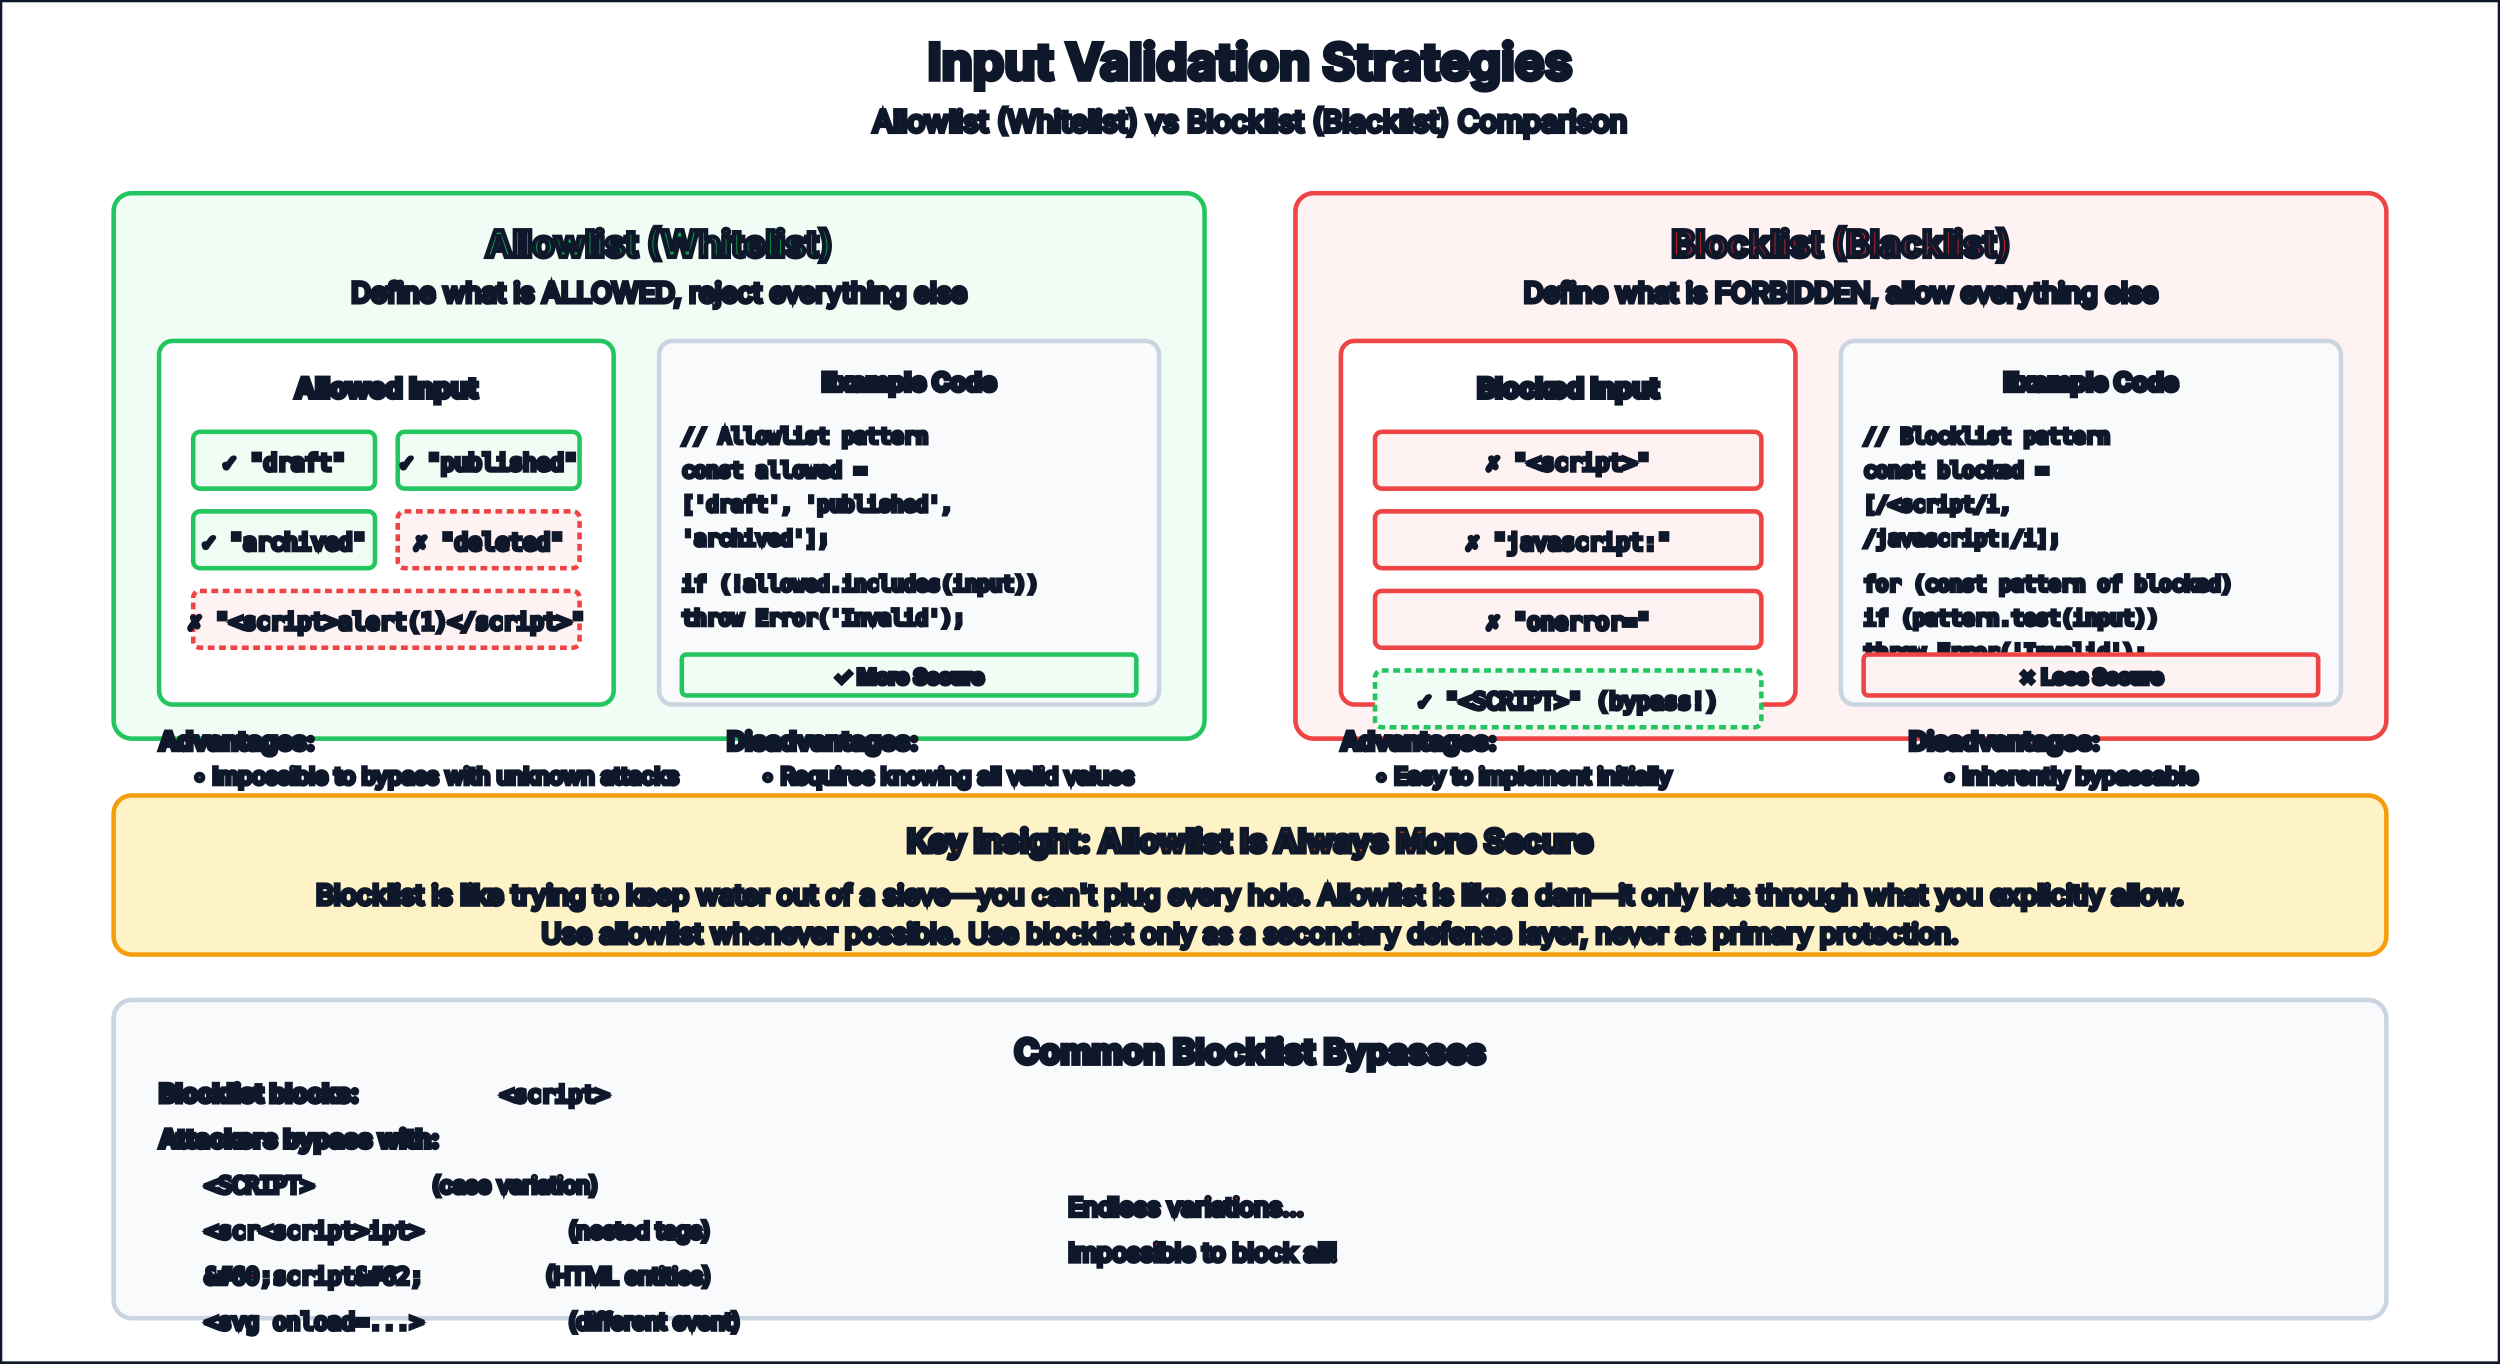
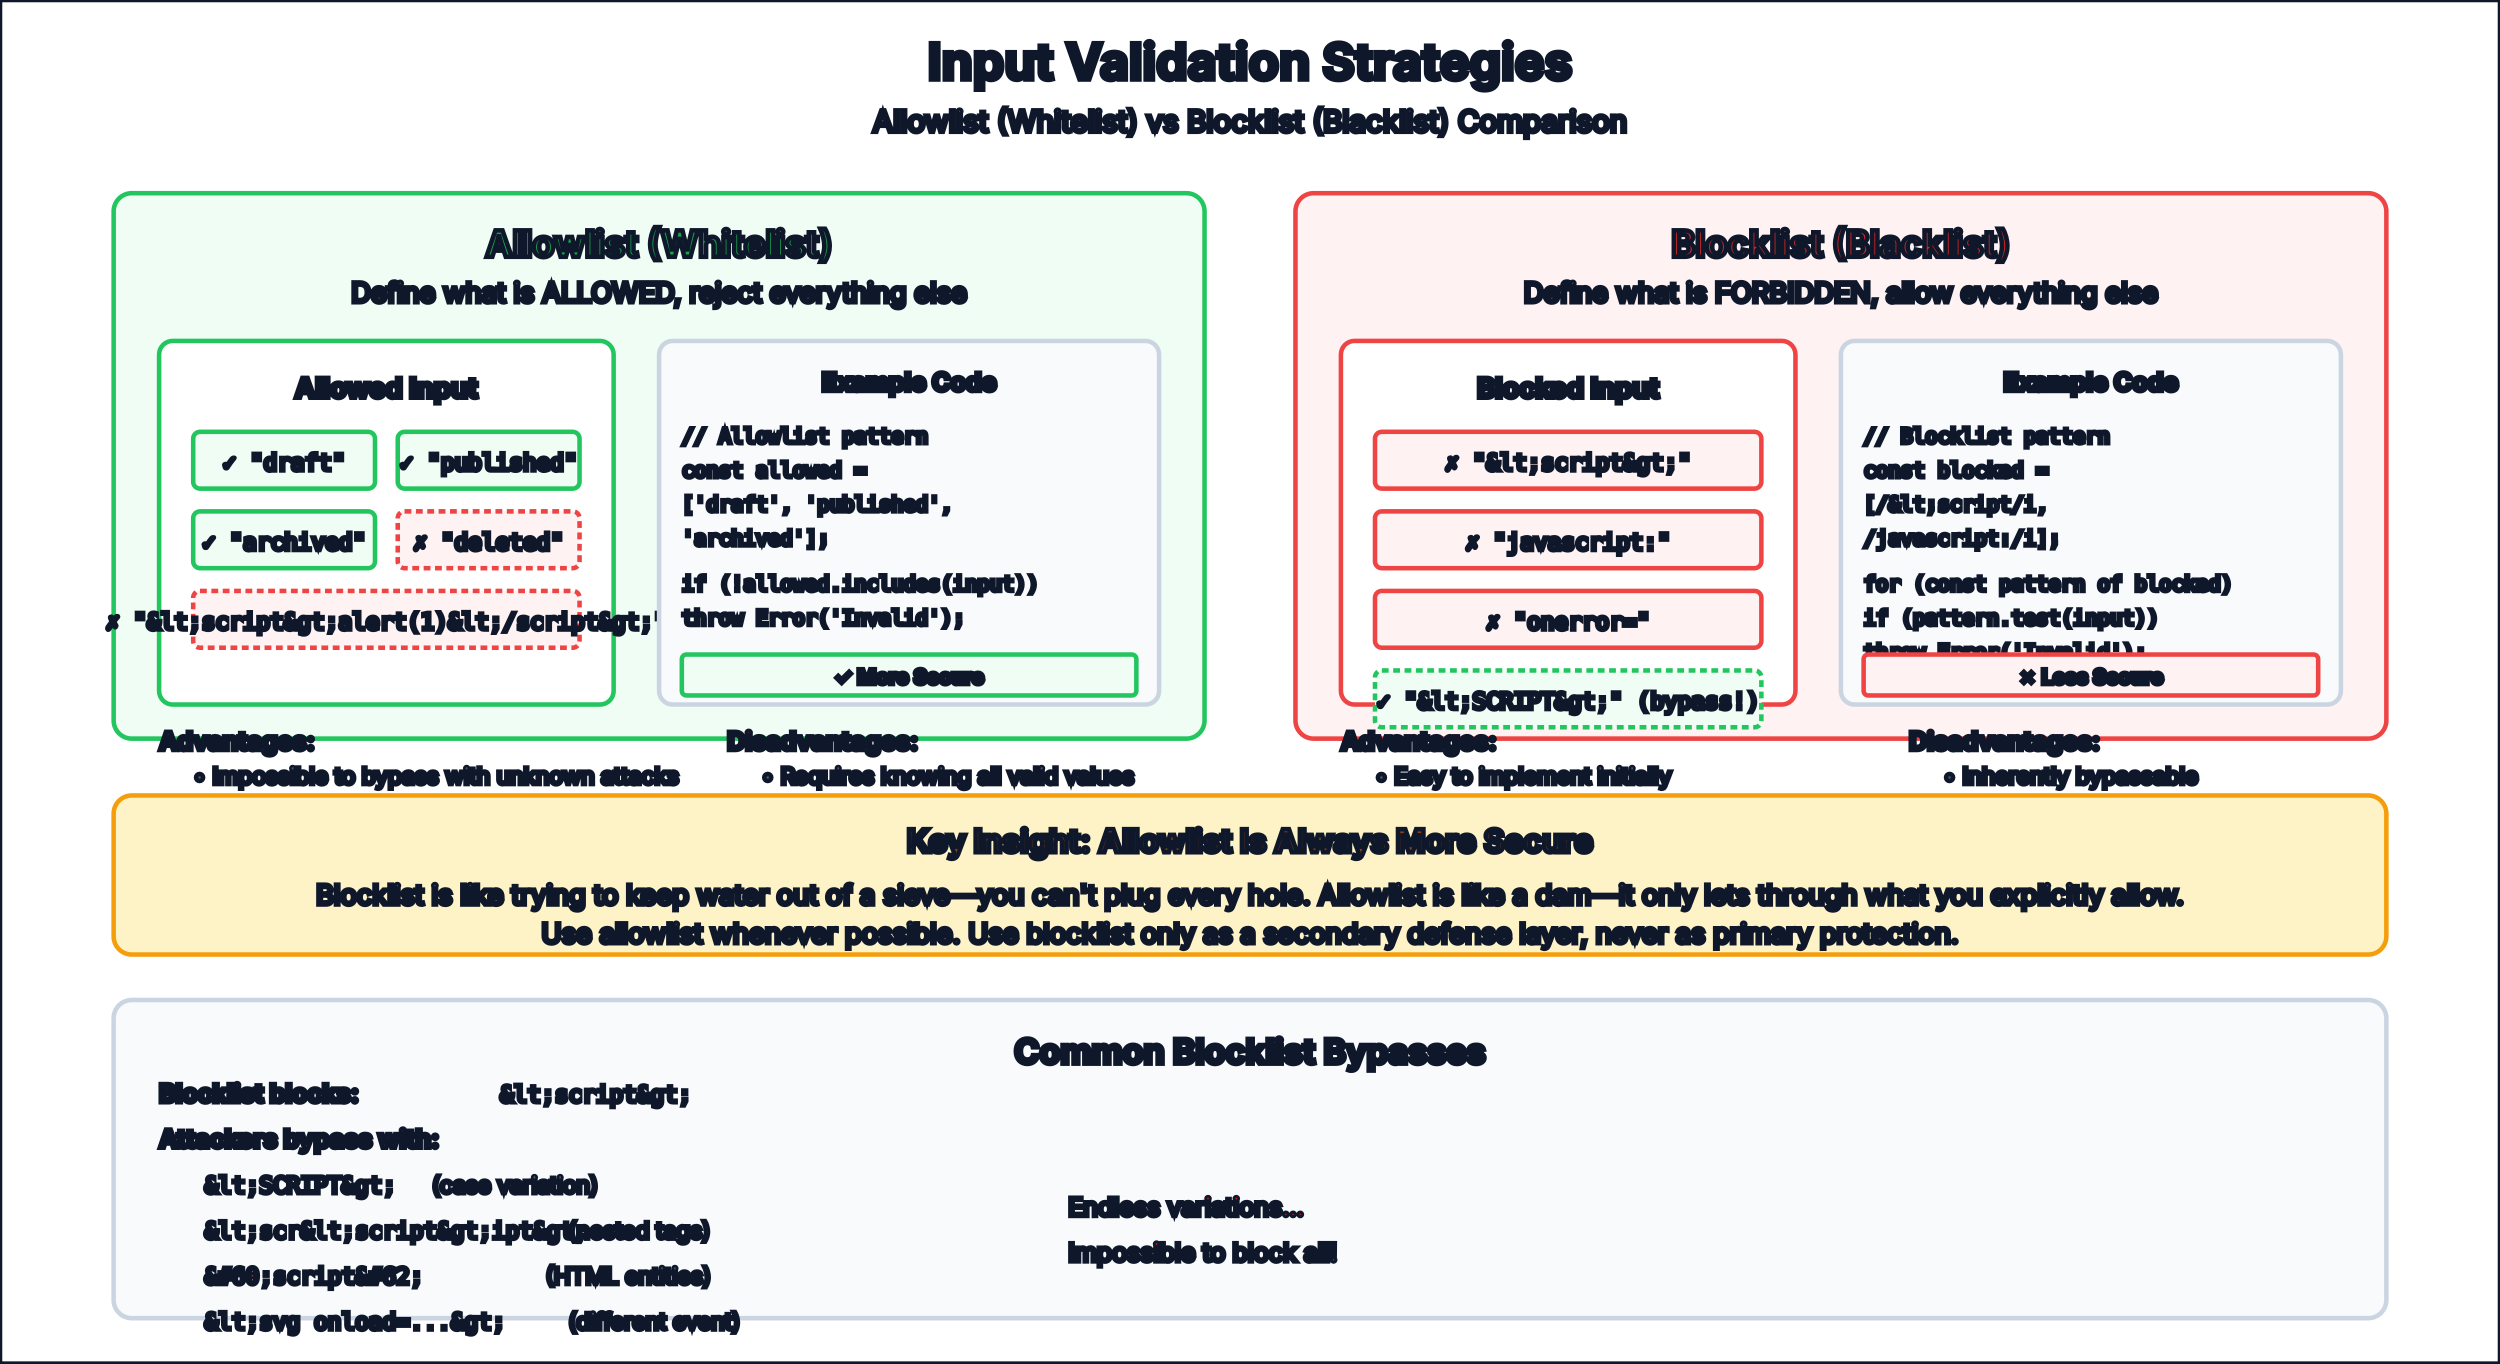
<svg xmlns="http://www.w3.org/2000/svg" viewBox="0 0 1100 600" fill="none" stroke="#0f172a" stroke-width="2">
  <rect width="1100" height="600" fill="#ffffff" />
  <text x="550" y="35" text-anchor="middle" font-family="system-ui, -apple-system, sans-serif" font-size="22" font-weight="bold" fill="#0f172a">Input Validation Strategies</text>
  <text x="550" y="58" text-anchor="middle" font-family="system-ui, -apple-system, sans-serif" font-size="13" font-weight="400" fill="#475569">Allowlist (Whitelist) vs Blocklist (Blacklist) Comparison</text>
  <g transform="translate(50, 85)">
    <rect x="0" y="0" width="480" height="240" rx="8" fill="#f0fdf4" stroke="#22c55e" stroke-width="2" />
    <text x="240" y="28" text-anchor="middle" font-family="system-ui, -apple-system, sans-serif" font-size="16" font-weight="bold" fill="#16a34a">Allowlist (Whitelist)</text>
    <text x="240" y="48" text-anchor="middle" font-family="system-ui, -apple-system, sans-serif" font-size="12" fill="#475569">Define what is ALLOWED, reject everything else</text>
    <g transform="translate(20, 65)">
      <rect x="0" y="0" width="200" height="160" rx="6" fill="#ffffff" stroke="#22c55e" />
      <text x="100" y="25" text-anchor="middle" font-family="system-ui, -apple-system, sans-serif" font-size="12" font-weight="bold" fill="#0f172a">Allowed Input</text>
      <g transform="translate(15, 40)">
        <rect x="0" y="0" width="80" height="25" rx="3" fill="#f0fdf4" stroke="#22c55e" />
        <text x="40" y="17" text-anchor="middle" font-family="monospace" font-size="10" fill="#16a34a">✓ "draft"</text>
        <rect x="90" y="0" width="80" height="25" rx="3" fill="#f0fdf4" stroke="#22c55e" />
        <text x="130" y="17" text-anchor="middle" font-family="monospace" font-size="10" fill="#16a34a">✓ "published"</text>
        <rect x="0" y="35" width="80" height="25" rx="3" fill="#f0fdf4" stroke="#22c55e" />
        <text x="40" y="52" text-anchor="middle" font-family="monospace" font-size="10" fill="#16a34a">✓ "archived"</text>
        <rect x="90" y="35" width="80" height="25" rx="3" fill="#fef2f2" stroke="#ef4444" stroke-dasharray="3,2" />
        <text x="130" y="52" text-anchor="middle" font-family="monospace" font-size="10" fill="#dc2626">✗ "deleted"</text>
        <rect x="0" y="70" width="170" height="25" rx="3" fill="#fef2f2" stroke="#ef4444" stroke-dasharray="3,2" />
-         <text x="85" y="87" text-anchor="middle" font-family="monospace" font-size="10" fill="#dc2626">✗ "&lt;script&gt;alert(1)&lt;/script&gt;"</text>
+         <text x="85" y="87" text-anchor="middle" font-family="monospace" font-size="10" fill="#dc2626">✗ "&amp;lt;script&amp;gt;alert(1)&amp;lt;/script&amp;gt;"</text>
      </g>
    </g>
    <g transform="translate(240, 65)">
      <rect x="0" y="0" width="220" height="160" rx="6" fill="#f8fafc" stroke="#cbd5e1" />
      <text x="110" y="22" text-anchor="middle" font-family="system-ui, -apple-system, sans-serif" font-size="11" font-weight="bold" fill="#0f172a">Example Code</text>
      <text x="10" y="45" font-family="monospace" font-size="9" fill="#475569">// Allowlist pattern</text>
      <text x="10" y="60" font-family="monospace" font-size="9" fill="#0f172a">const allowed =</text>
      <text x="10" y="75" font-family="monospace" font-size="9" fill="#0f172a">  ['draft', 'published',</text>
      <text x="10" y="90" font-family="monospace" font-size="9" fill="#0f172a">   'archived'];</text>
      <text x="10" y="110" font-family="monospace" font-size="9" fill="#0f172a">if (!allowed.includes(input))</text>
      <text x="10" y="125" font-family="monospace" font-size="9" fill="#dc2626">  throw Error('Invalid');</text>
      <rect x="10" y="138" width="200" height="18" rx="2" fill="#f0fdf4" stroke="#22c55e" />
      <text x="110" y="151" text-anchor="middle" font-family="system-ui, -apple-system, sans-serif" font-size="9" font-weight="bold" fill="#16a34a">✓ More Secure</text>
    </g>
    <g transform="translate(20, 245)">
      <text x="0" y="0" font-family="system-ui, -apple-system, sans-serif" font-size="11" font-weight="bold" fill="#16a34a">Advantages:</text>
      <text x="15" y="15" font-family="system-ui, -apple-system, sans-serif" font-size="10" fill="#475569">• Impossible to bypass with unknown attacks</text>
      <text x="15" y="30" font-family="system-ui, -apple-system, sans-serif" font-size="10" fill="#475569">• Clear, maintainable rules</text>
      <text x="250" y="0" font-family="system-ui, -apple-system, sans-serif" font-size="11" font-weight="bold" fill="#dc2626">Disadvantages:</text>
      <text x="265" y="15" font-family="system-ui, -apple-system, sans-serif" font-size="10" fill="#475569">• Requires knowing all valid values</text>
      <text x="265" y="30" font-family="system-ui, -apple-system, sans-serif" font-size="10" fill="#475569">• May reject valid edge cases</text>
    </g>
  </g>
  <g transform="translate(570, 85)">
    <rect x="0" y="0" width="480" height="240" rx="8" fill="#fef2f2" stroke="#ef4444" stroke-width="2" />
    <text x="240" y="28" text-anchor="middle" font-family="system-ui, -apple-system, sans-serif" font-size="16" font-weight="bold" fill="#dc2626">Blocklist (Blacklist)</text>
    <text x="240" y="48" text-anchor="middle" font-family="system-ui, -apple-system, sans-serif" font-size="12" fill="#475569">Define what is FORBIDDEN, allow everything else</text>
    <g transform="translate(20, 65)">
      <rect x="0" y="0" width="200" height="160" rx="6" fill="#ffffff" stroke="#ef4444" />
      <text x="100" y="25" text-anchor="middle" font-family="system-ui, -apple-system, sans-serif" font-size="12" font-weight="bold" fill="#0f172a">Blocked Input</text>
      <g transform="translate(15, 40)">
        <rect x="0" y="0" width="170" height="25" rx="3" fill="#fef2f2" stroke="#ef4444" />
-         <text x="85" y="17" text-anchor="middle" font-family="monospace" font-size="10" fill="#dc2626">✗ "&lt;script&gt;"</text>
+         <text x="85" y="17" text-anchor="middle" font-family="monospace" font-size="10" fill="#dc2626">✗ "&amp;lt;script&amp;gt;"</text>
        <rect x="0" y="35" width="170" height="25" rx="3" fill="#fef2f2" stroke="#ef4444" />
        <text x="85" y="52" text-anchor="middle" font-family="monospace" font-size="10" fill="#dc2626">✗ "javascript:"</text>
        <rect x="0" y="70" width="170" height="25" rx="3" fill="#fef2f2" stroke="#ef4444" />
        <text x="85" y="87" text-anchor="middle" font-family="monospace" font-size="10" fill="#dc2626">✗ "onerror="</text>
        <rect x="0" y="105" width="170" height="25" rx="3" fill="#f0fdf4" stroke="#22c55e" stroke-dasharray="3,2" />
-         <text x="85" y="122" text-anchor="middle" font-family="monospace" font-size="10" fill="#16a34a">✓ "&lt;SCRIPT&gt;" (bypass!)</text>
+         <text x="85" y="122" text-anchor="middle" font-family="monospace" font-size="10" fill="#16a34a">✓ "&amp;lt;SCRIPT&amp;gt;" (bypass!)</text>
      </g>
    </g>
    <g transform="translate(240, 65)">
      <rect x="0" y="0" width="220" height="160" rx="6" fill="#f8fafc" stroke="#cbd5e1" />
      <text x="110" y="22" text-anchor="middle" font-family="system-ui, -apple-system, sans-serif" font-size="11" font-weight="bold" fill="#0f172a">Example Code</text>
      <text x="10" y="45" font-family="monospace" font-size="9" fill="#475569">// Blocklist pattern</text>
      <text x="10" y="60" font-family="monospace" font-size="9" fill="#0f172a">const blocked =</text>
-       <text x="10" y="75" font-family="monospace" font-size="9" fill="#0f172a">  [/&lt;script/i,</text>
+       <text x="10" y="75" font-family="monospace" font-size="9" fill="#0f172a">  [/&amp;lt;script/i,</text>
      <text x="10" y="90" font-family="monospace" font-size="9" fill="#0f172a">   /javascript:/i];</text>
      <text x="10" y="110" font-family="monospace" font-size="9" fill="#0f172a">for (const pattern of blocked)</text>
      <text x="10" y="125" font-family="monospace" font-size="9" fill="#0f172a">  if (pattern.test(input))</text>
      <text x="10" y="140" font-family="monospace" font-size="9" fill="#dc2626">    throw Error('Invalid');</text>
      <rect x="10" y="138" width="200" height="18" rx="2" fill="#fef2f2" stroke="#ef4444" />
      <text x="110" y="151" text-anchor="middle" font-family="system-ui, -apple-system, sans-serif" font-size="9" font-weight="bold" fill="#dc2626">✗ Less Secure</text>
    </g>
    <g transform="translate(20, 245)">
      <text x="0" y="0" font-family="system-ui, -apple-system, sans-serif" font-size="11" font-weight="bold" fill="#16a34a">Advantages:</text>
      <text x="15" y="15" font-family="system-ui, -apple-system, sans-serif" font-size="10" fill="#475569">• Easy to implement initially</text>
      <text x="15" y="30" font-family="system-ui, -apple-system, sans-serif" font-size="10" fill="#475569">• Less restrictive UX</text>
      <text x="250" y="0" font-family="system-ui, -apple-system, sans-serif" font-size="11" font-weight="bold" fill="#dc2626">Disadvantages:</text>
      <text x="265" y="15" font-family="system-ui, -apple-system, sans-serif" font-size="10" fill="#475569">• Inherently bypassable</text>
      <text x="265" y="30" font-family="system-ui, -apple-system, sans-serif" font-size="10" fill="#475569">• Requires constant updates</text>
    </g>
  </g>
  <g transform="translate(50, 350)">
    <rect x="0" y="0" width="1000" height="70" rx="8" fill="#fef3c7" stroke="#f59e0b" />
    <text x="500" y="25" text-anchor="middle" font-family="system-ui, -apple-system, sans-serif" font-size="14" font-weight="bold" fill="#92400e">Key Insight: Allowlist Is Always More Secure</text>
    <text x="500" y="48" text-anchor="middle" font-family="system-ui, -apple-system, sans-serif" font-size="12" fill="#475569">Blocklist is like trying to keep water out of a sieve—you can't plug every hole. Allowlist is like a dam—it only lets through what you explicitly allow.</text>
    <text x="500" y="65" text-anchor="middle" font-family="system-ui, -apple-system, sans-serif" font-size="12" fill="#475569">Use allowlist whenever possible. Use blocklist only as a secondary defense layer, never as primary protection.</text>
  </g>
  <g transform="translate(50, 440)">
    <rect x="0" y="0" width="1000" height="140" rx="8" fill="#f8fafc" stroke="#cbd5e1" />
    <text x="500" y="28" text-anchor="middle" font-family="system-ui, -apple-system, sans-serif" font-size="15" font-weight="bold" fill="#0f172a">Common Blocklist Bypasses</text>
    <g transform="translate(20, 45)">
      <text x="0" y="0" font-family="system-ui, -apple-system, sans-serif" font-size="11" font-weight="bold" fill="#475569">Blocklist blocks:</text>
-       <text x="150" y="0" font-family="monospace" font-size="10" fill="#dc2626">&lt;script&gt;</text>
+       <text x="150" y="0" font-family="monospace" font-size="10" fill="#dc2626">&amp;lt;script&amp;gt;</text>
      <text x="0" y="20" font-family="system-ui, -apple-system, sans-serif" font-size="11" font-weight="bold" fill="#475569">Attackers bypass with:</text>
-       <text x="20" y="40" font-family="monospace" font-size="10" fill="#dc2626">&lt;SCRIPT&gt;</text>
+       <text x="20" y="40" font-family="monospace" font-size="10" fill="#dc2626">&amp;lt;SCRIPT&amp;gt;</text>
      <text x="120" y="40" font-family="system-ui, -apple-system, sans-serif" font-size="10" fill="#475569">(case variation)</text>
-       <text x="20" y="60" font-family="monospace" font-size="10" fill="#dc2626">&lt;scr&lt;script&gt;ipt&gt;</text>
+       <text x="20" y="60" font-family="monospace" font-size="10" fill="#dc2626">&amp;lt;scr&amp;lt;script&amp;gt;ipt&amp;gt;</text>
      <text x="180" y="60" font-family="system-ui, -apple-system, sans-serif" font-size="10" fill="#475569">(nested tags)</text>
      <text x="20" y="80" font-family="monospace" font-size="10" fill="#dc2626">&amp;#60;script&amp;#62;</text>
      <text x="170" y="80" font-family="system-ui, -apple-system, sans-serif" font-size="10" fill="#475569">(HTML entities)</text>
-       <text x="20" y="100" font-family="monospace" font-size="10" fill="#dc2626">&lt;svg onload=...&gt;</text>
+       <text x="20" y="100" font-family="monospace" font-size="10" fill="#dc2626">&amp;lt;svg onload=...&amp;gt;</text>
      <text x="180" y="100" font-family="system-ui, -apple-system, sans-serif" font-size="10" fill="#475569">(different event)</text>
      <text x="400" y="50" font-family="system-ui, -apple-system, sans-serif" font-size="11" fill="#dc2626">Endless variations...</text>
      <text x="400" y="70" font-family="system-ui, -apple-system, sans-serif" font-size="11" fill="#dc2626">Impossible to block all!</text>
    </g>
  </g>
</svg>
